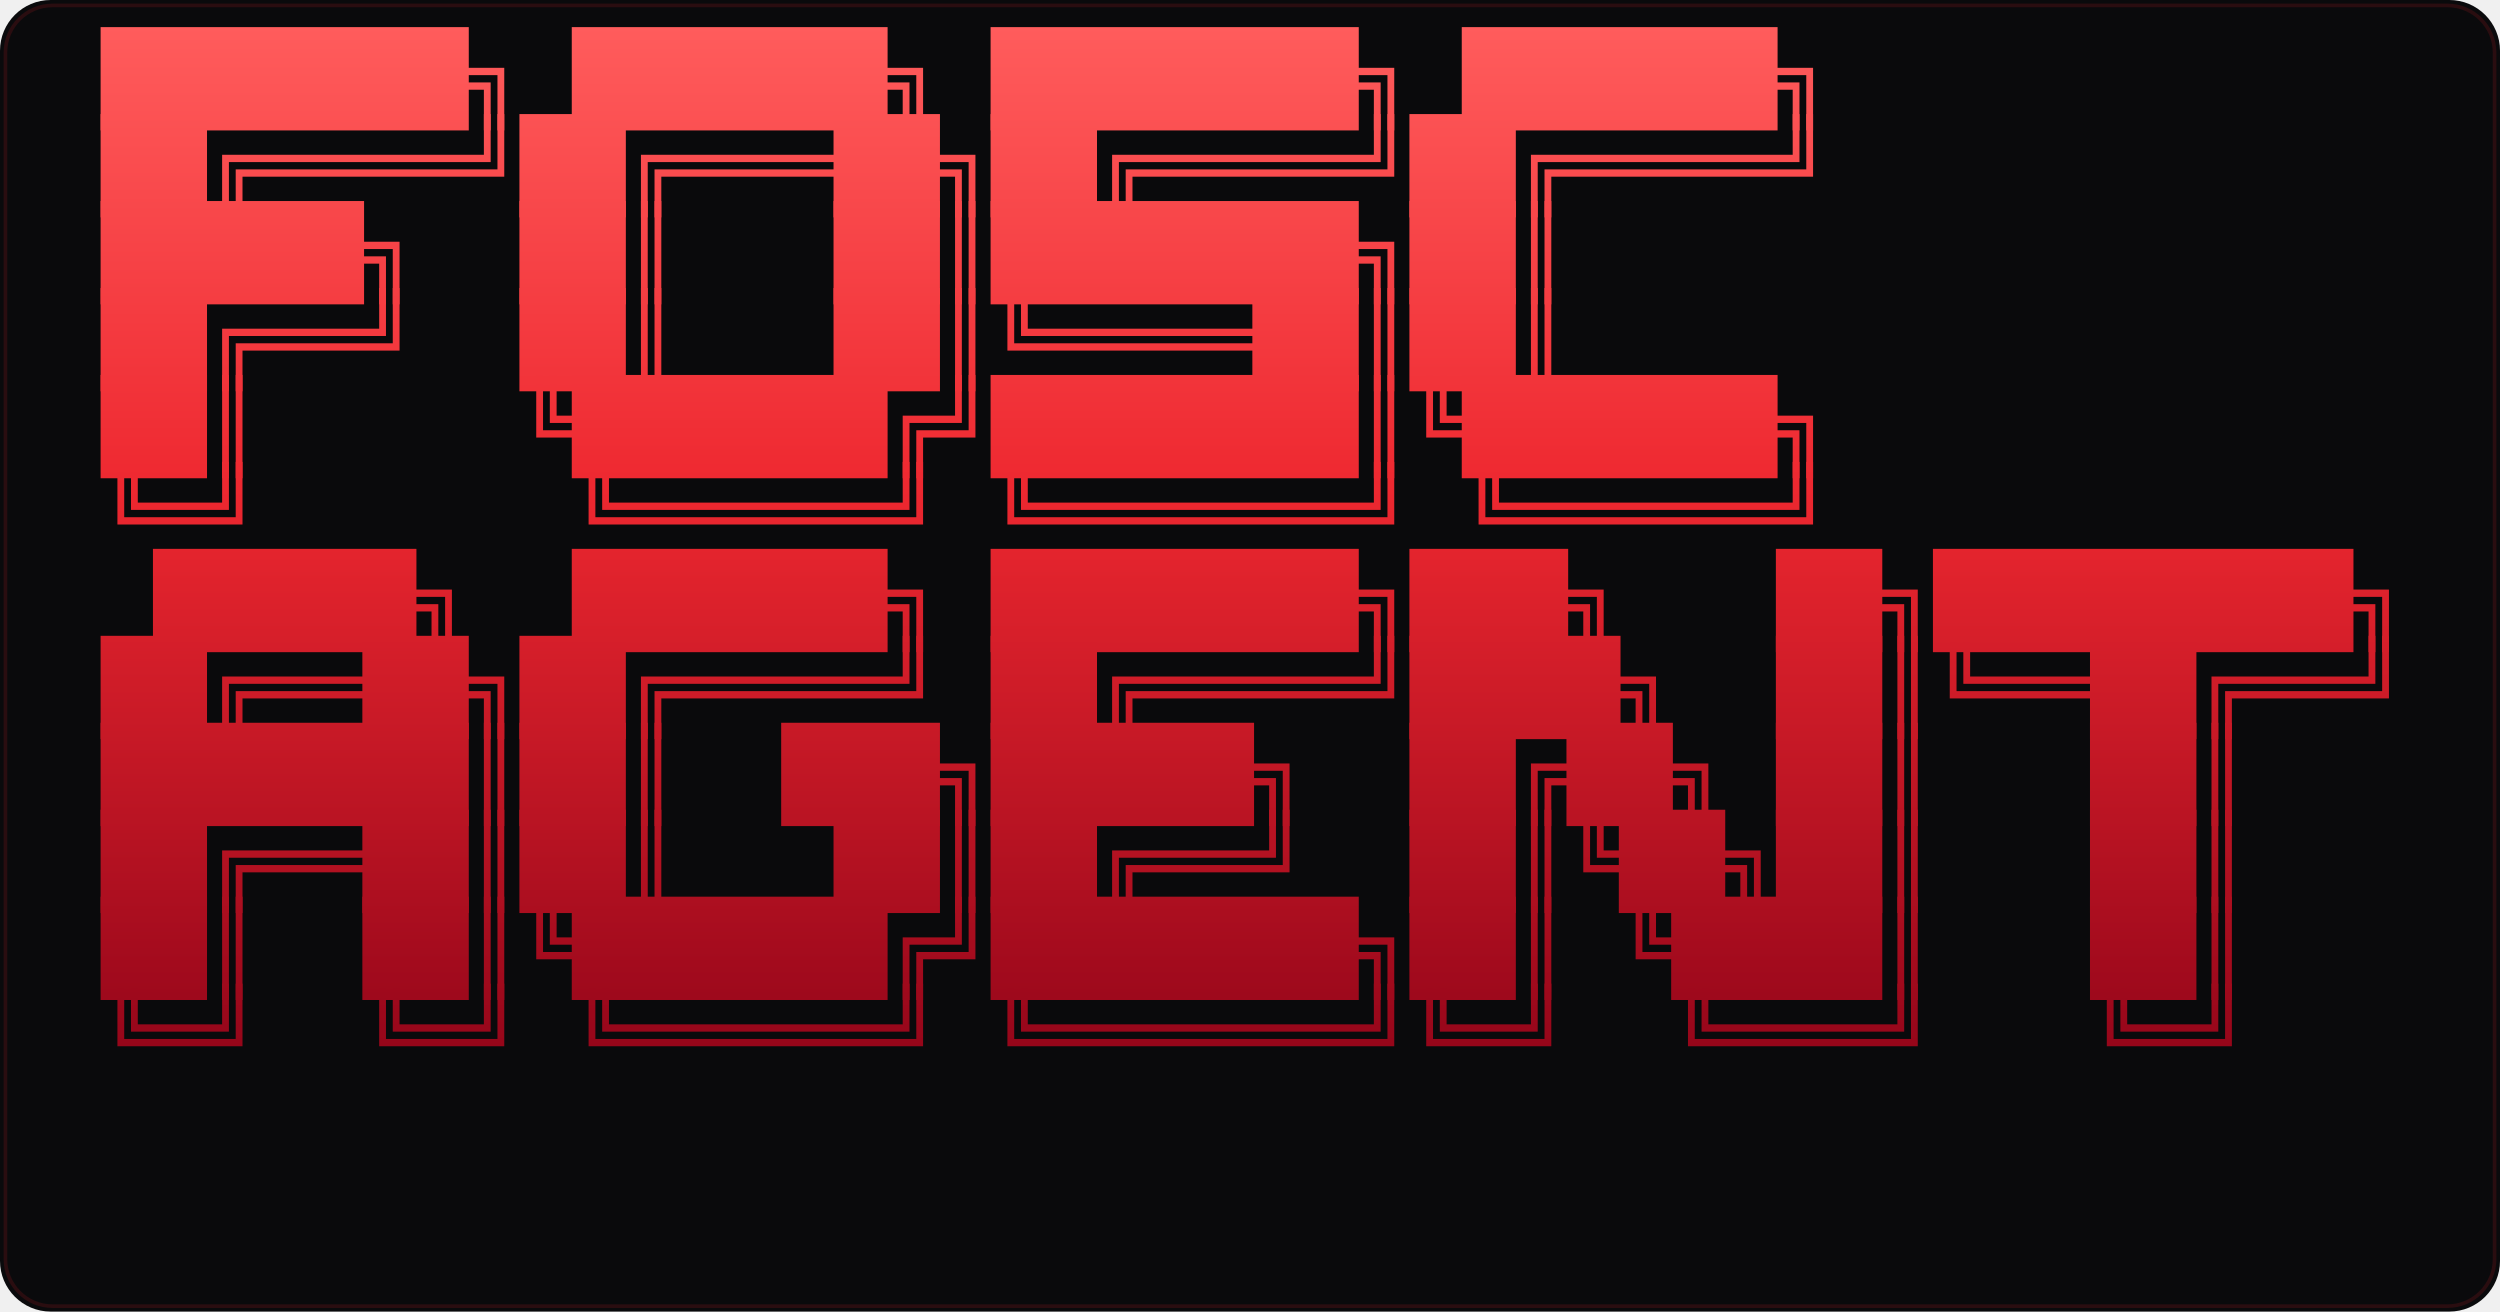
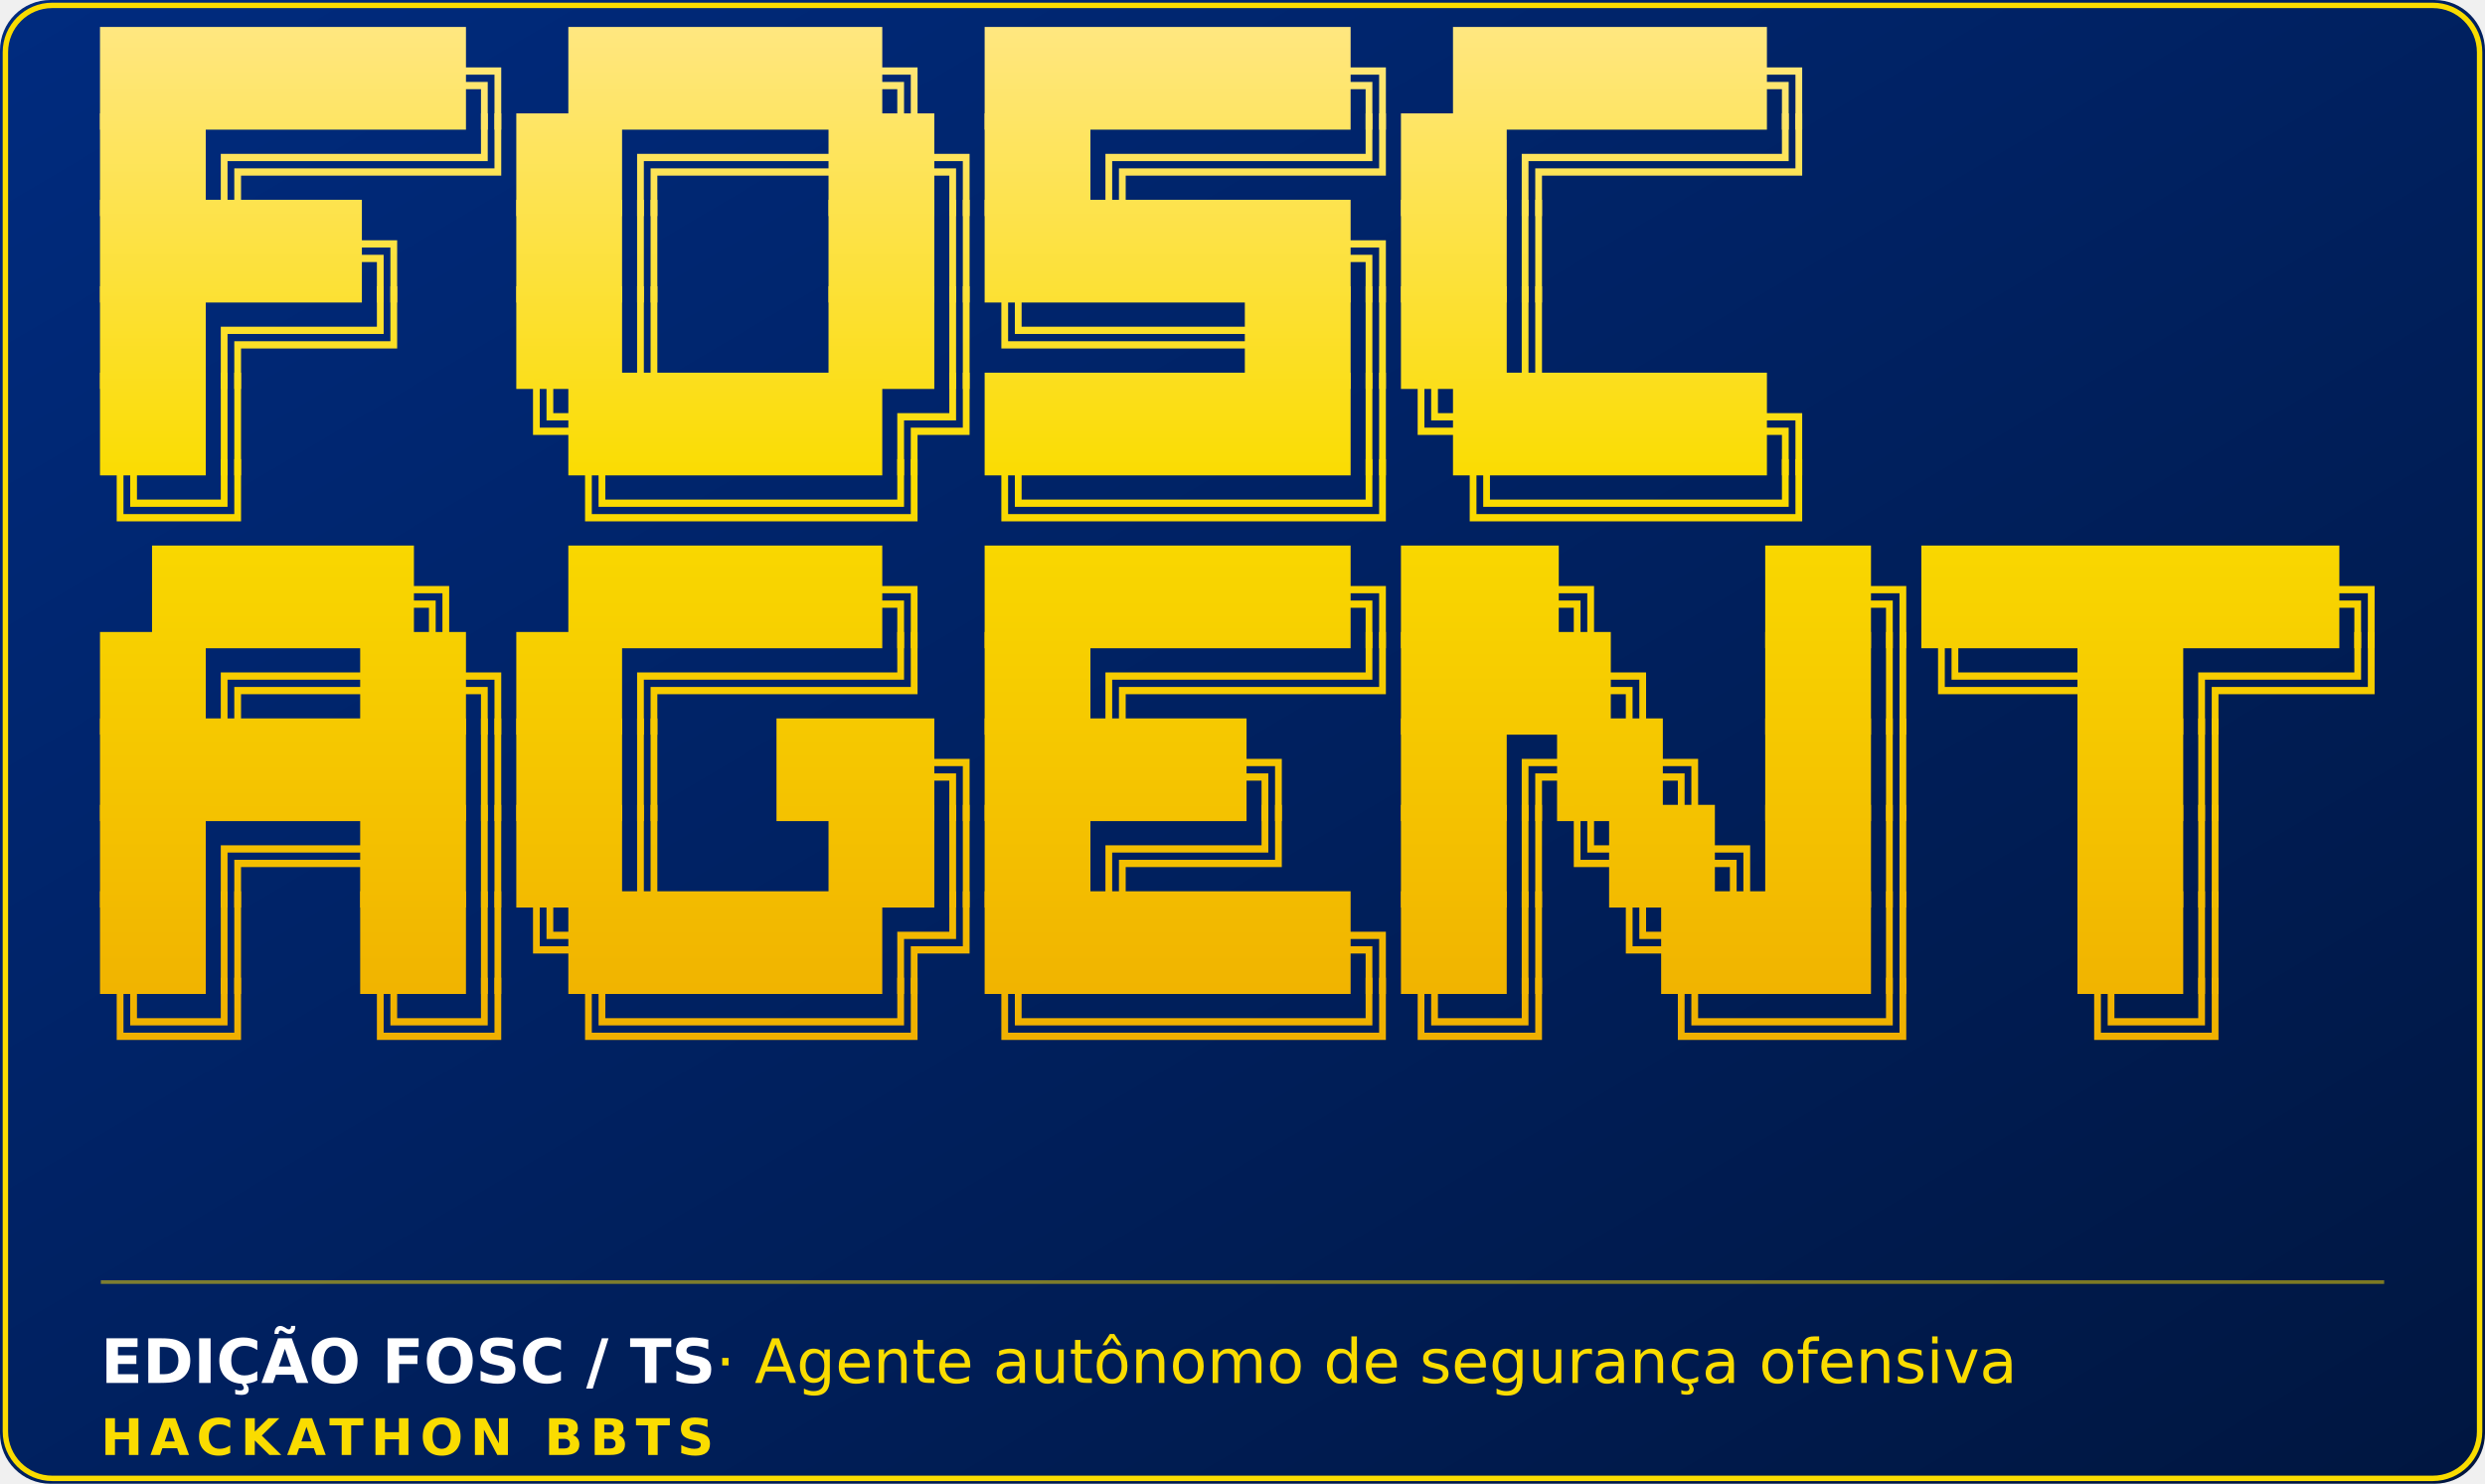
- <svg xmlns="http://www.w3.org/2000/svg" width="690" height="362" viewBox="0 0 690 362" role="img" aria-label="FOSC AGENT">
+ <svg xmlns="http://www.w3.org/2000/svg" width="690" height="412" viewBox="0 0 690 412" role="img" aria-label="FOSC AGENT / TS — Hackathon BBTS">
  <defs>
-     <linearGradient id="red" x1="0" y1="0" x2="0" y2="1">
-       <stop offset="0%" stop-color="#ff5c5c" />
-       <stop offset="45%" stop-color="#ee2830" />
-       <stop offset="100%" stop-color="#96061a" />
+     <linearGradient id="bbyellow" x1="0" y1="0" x2="0" y2="1">
+       <stop offset="0%" stop-color="#ffe780" />
+       <stop offset="45%" stop-color="#fadc00" />
+       <stop offset="100%" stop-color="#f0b000" />
+     </linearGradient>
+     <linearGradient id="bbblue" x1="0" y1="0" x2="1" y2="1">
+       <stop offset="0%" stop-color="#002b7f" />
+       <stop offset="100%" stop-color="#001640" />
    </linearGradient>
  </defs>
-   <rect width="690" height="362" rx="14" fill="#0a0a0c" />
-   <rect x="1.5" y="1.5" width="687" height="359" rx="13" fill="none" stroke="#2a0d10" stroke-width="1" />
-   <text xml:space="preserve" font-family="'DejaVu Sans Mono','Cascadia Code','JetBrains Mono','Menlo','Consolas',monospace" font-size="24" font-weight="700" fill="url(#red)">
+   <rect width="690" height="412" rx="14" fill="url(#bbblue)" />
+   <rect x="1.5" y="1.5" width="687" height="409" rx="13" fill="none" stroke="#fadc00" stroke-width="1.5" />
+   <text xml:space="preserve" font-family="'DejaVu Sans Mono','Cascadia Code','JetBrains Mono','Menlo','Consolas',monospace" font-size="24" font-weight="700" fill="url(#bbyellow)">
    <tspan x="28" dy="30">███████╗ ██████╗ ███████╗ ██████╗</tspan>
    <tspan x="28" dy="24">██╔════╝██╔═══██╗██╔════╝██╔════╝</tspan>
    <tspan x="28" dy="24">█████╗  ██║   ██║███████╗██║     </tspan>
    <tspan x="28" dy="24">██╔══╝  ██║   ██║╚════██║██║     </tspan>
    <tspan x="28" dy="24">██║     ╚██████╔╝███████║╚██████╗</tspan>
    <tspan x="28" dy="24">╚═╝      ╚═════╝ ╚══════╝ ╚═════╝</tspan>
    <tspan x="28" dy="24" />
    <tspan x="28" dy="24"> █████╗  ██████╗ ███████╗███╗   ██╗████████╗</tspan>
    <tspan x="28" dy="24">██╔══██╗██╔════╝ ██╔════╝████╗  ██║╚══██╔══╝</tspan>
    <tspan x="28" dy="24">███████║██║  ███╗█████╗  ██╔██╗ ██║   ██║   </tspan>
    <tspan x="28" dy="24">██╔══██║██║   ██║██╔══╝  ██║╚██╗██║   ██║   </tspan>
    <tspan x="28" dy="24">██║  ██║╚██████╔╝███████╗██║ ╚████║   ██║   </tspan>
    <tspan x="28" dy="24">╚═╝  ╚═╝ ╚═════╝ ╚══════╝╚═╝  ╚═══╝   ╚═╝   </tspan>
  </text>
+   <line x1="28" y1="356" x2="662" y2="356" stroke="#fadc00" stroke-width="1" opacity="0.5" />
+   <text x="28" y="384" font-family="'DejaVu Sans','Segoe UI',Arial,sans-serif" font-size="17" font-weight="700" fill="#ffffff">EDIÇÃO FOSC / TS<tspan fill="#fadc00" font-weight="400">  ·  Agente autônomo de segurança ofensiva</tspan>
+   </text>
+   <text x="28" y="404" font-family="'DejaVu Sans','Segoe UI',Arial,sans-serif" font-size="14" font-weight="700" fill="#fadc00" letter-spacing="2">HACKATHON BBTS</text>
</svg>
